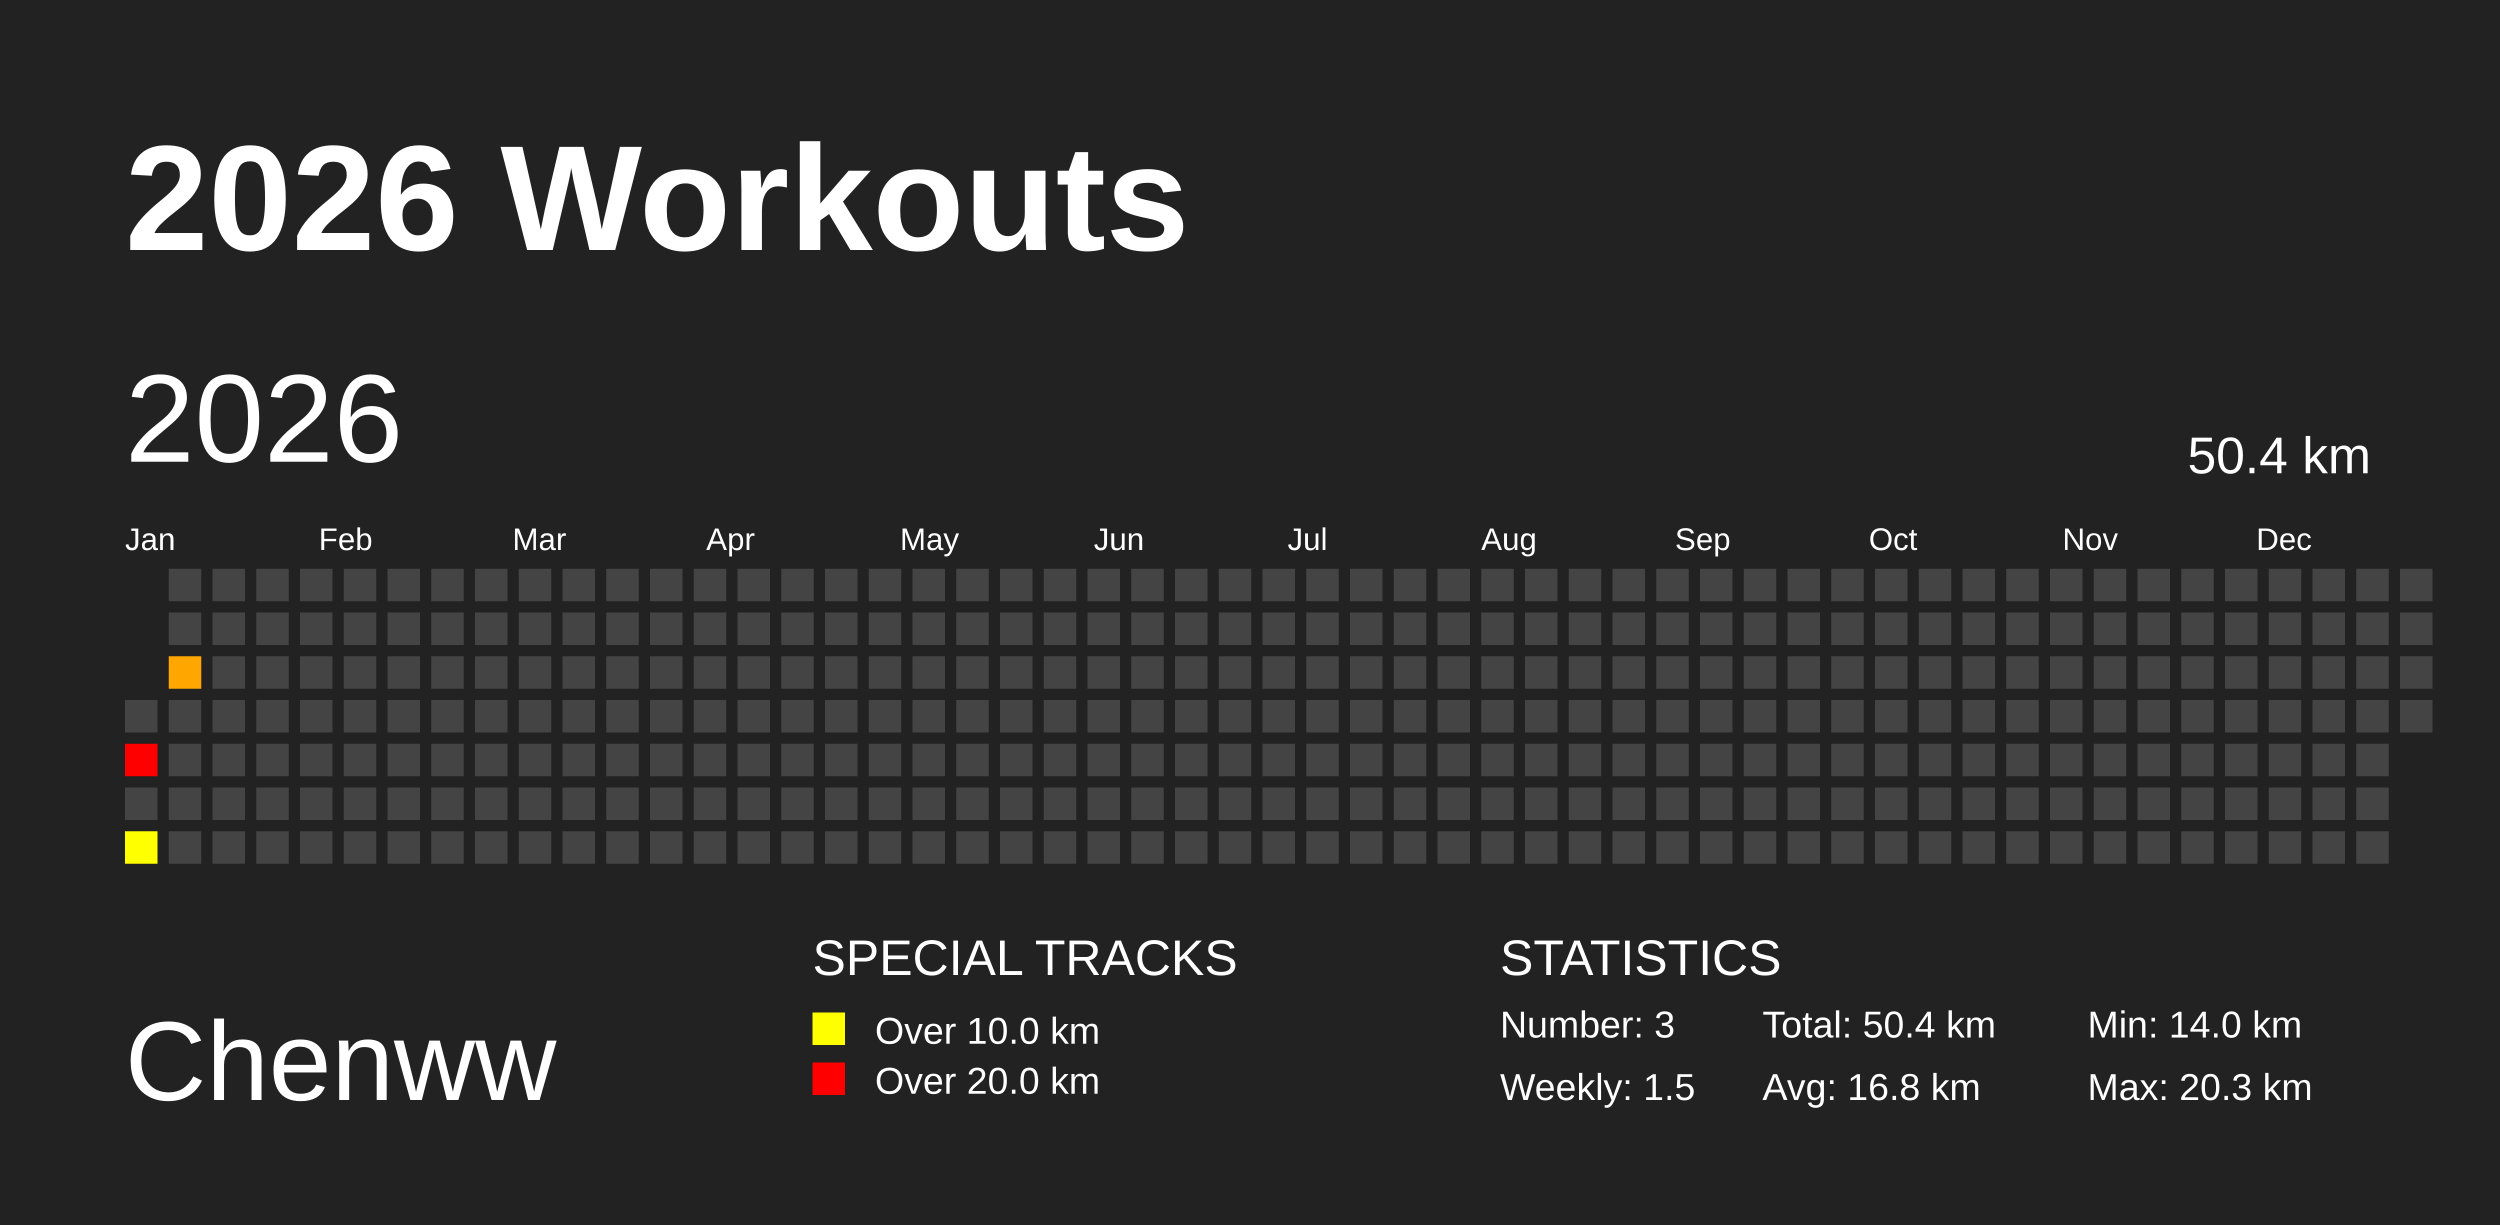
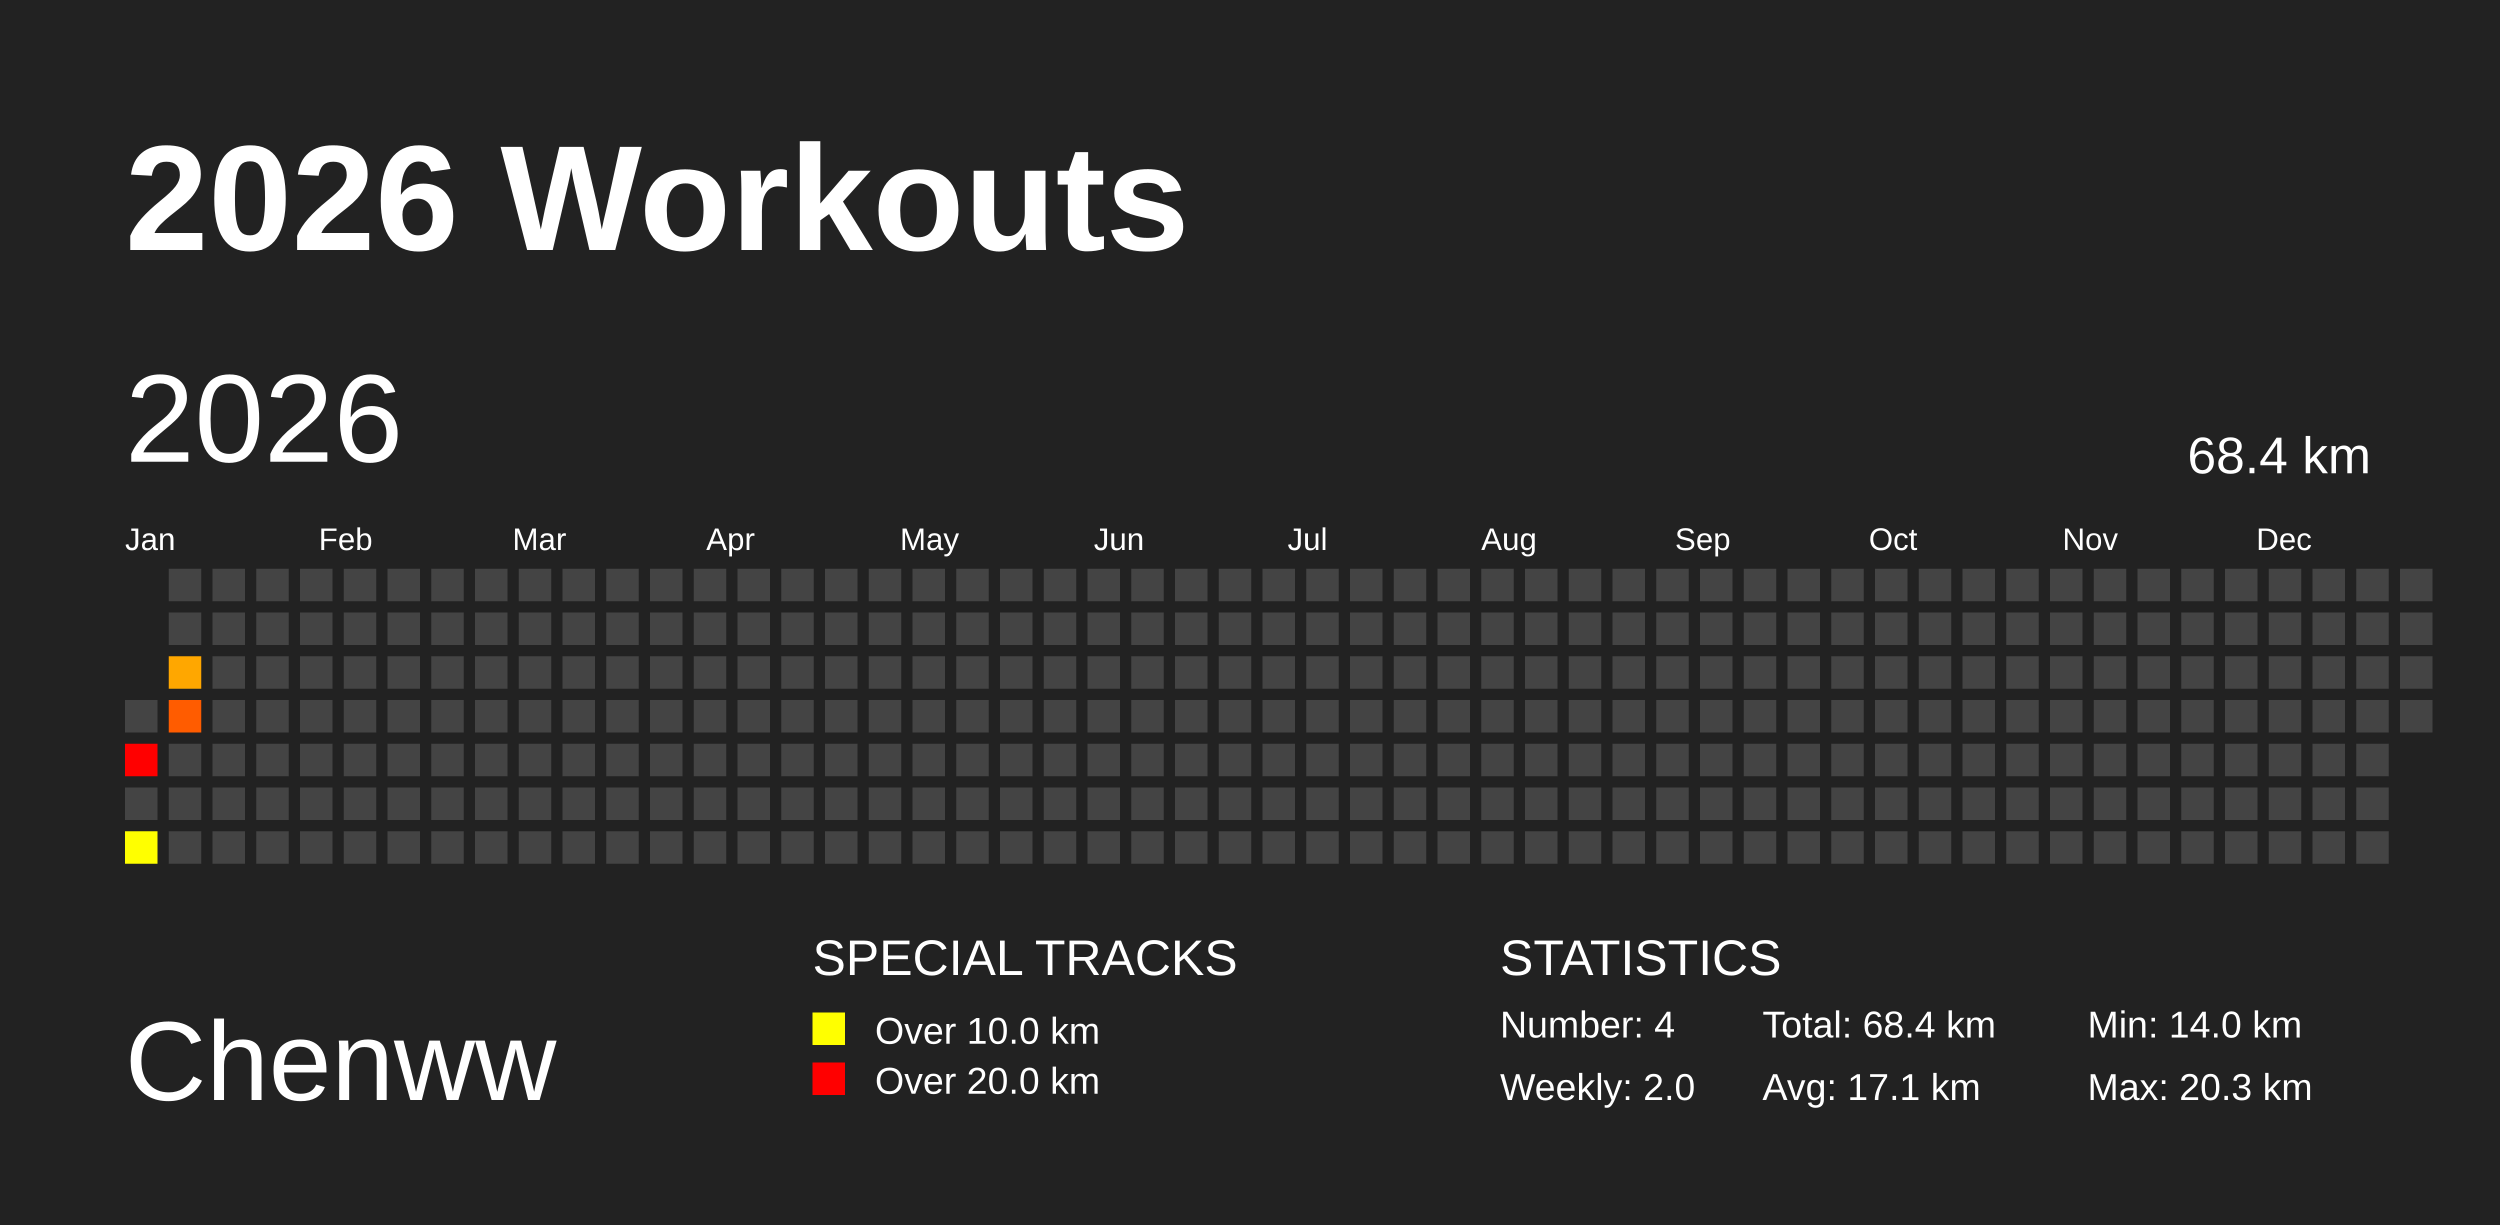
<svg xmlns="http://www.w3.org/2000/svg" baseProfile="full" height="98mm" version="1.1" viewBox="0,0,200,98" width="200mm">
  <defs />
  <rect fill="#222222" height="98" width="200" x="0" y="0" />
  <text fill="#FFFFFF" style="font-size:12px; font-family:Arial; font-weight:bold;" x="10" y="20">2026 Workouts</text>
  <text fill="#FFFFFF" style="font-size:9px; font-family:Arial" x="10" y="88">Chenww</text>
  <text fill="#FFFFFF" style="font-size:4px; font-family:Arial" x="65" y="78">SPECIAL TRACKS</text>
  <rect fill="yellow" height="2.6" width="2.6" x="65" y="81" />
  <text fill="#FFFFFF" style="font-size:3px; font-family:Arial" x="70" y="83.5">Over 10.0 km</text>
  <rect fill="red" height="2.6" width="2.6" x="65" y="85" />
  <text fill="#FFFFFF" style="font-size:3px; font-family:Arial" x="70" y="87.5">Over 20.0 km</text>
  <text fill="#FFFFFF" style="font-size:4px; font-family:Arial" x="120" y="78">STATISTICS</text>
-   <text fill="#FFFFFF" style="font-size:3px; font-family:Arial" x="120" y="83">Number: 3</text>
-   <text fill="#FFFFFF" style="font-size:3px; font-family:Arial" x="120" y="88">Weekly: 1.5</text>
-   <text fill="#FFFFFF" style="font-size:3px; font-family:Arial" x="141" y="83">Total: 50.4 km</text>
-   <text fill="#FFFFFF" style="font-size:3px; font-family:Arial" x="141" y="88">Avg: 16.8 km</text>
+   <text fill="#FFFFFF" style="font-size:3px; font-family:Arial" x="120" y="83">Number: 4</text>
+   <text fill="#FFFFFF" style="font-size:3px; font-family:Arial" x="120" y="88">Weekly: 2.0</text>
+   <text fill="#FFFFFF" style="font-size:3px; font-family:Arial" x="141" y="83">Total: 68.4 km</text>
+   <text fill="#FFFFFF" style="font-size:3px; font-family:Arial" x="141" y="88">Avg: 17.1 km</text>
  <text fill="#FFFFFF" style="font-size:3px; font-family:Arial" x="167" y="83">Min: 14.0 km</text>
  <text fill="#FFFFFF" style="font-size:3px; font-family:Arial" x="167" y="88">Max: 20.3 km</text>
  <text dominant-baseline="hanging" fill="#FFFFFF" style="font-size:10.0px; font-family:Arial;" x="10" y="30">2026</text>
-   <text dominant-baseline="hanging" fill="#FFFFFF" style="font-size:4.125px; font-family:Arial;" x="175" y="35">50.4 km</text>
+   <text dominant-baseline="hanging" fill="#FFFFFF" style="font-size:4.125px; font-family:Arial;" x="175" y="35">68.4 km</text>
  <text fill="#FFFFFF" style="font-size:2.5px; font-family:Arial" x="10.0" y="44">Jan</text>
  <text fill="#FFFFFF" style="font-size:2.5px; font-family:Arial" x="25.5" y="44">Feb</text>
  <text fill="#FFFFFF" style="font-size:2.5px; font-family:Arial" x="41.0" y="44">Mar</text>
  <text fill="#FFFFFF" style="font-size:2.5px; font-family:Arial" x="56.5" y="44">Apr</text>
  <text fill="#FFFFFF" style="font-size:2.5px; font-family:Arial" x="72.0" y="44">May</text>
  <text fill="#FFFFFF" style="font-size:2.5px; font-family:Arial" x="87.5" y="44">Jun</text>
  <text fill="#FFFFFF" style="font-size:2.5px; font-family:Arial" x="103.0" y="44">Jul</text>
  <text fill="#FFFFFF" style="font-size:2.5px; font-family:Arial" x="118.5" y="44">Aug</text>
  <text fill="#FFFFFF" style="font-size:2.5px; font-family:Arial" x="134.0" y="44">Sep</text>
  <text fill="#FFFFFF" style="font-size:2.5px; font-family:Arial" x="149.5" y="44">Oct</text>
  <text fill="#FFFFFF" style="font-size:2.5px; font-family:Arial" x="165.0" y="44">Nov</text>
  <text fill="#FFFFFF" style="font-size:2.5px; font-family:Arial" x="180.5" y="44">Dec</text>
  <rect fill="#444444" height="2.6" width="2.6" x="10.0" y="56.0" />
  <rect fill="red" height="2.6" width="2.6" x="10.0" y="59.5" />
  <rect fill="#444444" height="2.6" width="2.6" x="10.0" y="63.0" />
  <rect fill="#ffff00" height="2.6" width="2.6" x="10.0" y="66.5" />
  <rect fill="#444444" height="2.6" width="2.6" x="13.5" y="45.5" />
  <rect fill="#444444" height="2.6" width="2.6" x="13.5" y="49.0" />
  <rect fill="#ffa700" height="2.6" width="2.6" x="13.5" y="52.5" />
-   <rect fill="#444444" height="2.6" width="2.6" x="13.5" y="56.0" />
+   <rect fill="#ff5c00" height="2.6" width="2.6" x="13.5" y="56.0" />
  <rect fill="#444444" height="2.6" width="2.6" x="13.5" y="59.5" />
  <rect fill="#444444" height="2.6" width="2.6" x="13.5" y="63.0" />
  <rect fill="#444444" height="2.6" width="2.6" x="13.5" y="66.5" />
  <rect fill="#444444" height="2.6" width="2.6" x="17.0" y="45.5" />
  <rect fill="#444444" height="2.6" width="2.6" x="17.0" y="49.0" />
  <rect fill="#444444" height="2.6" width="2.6" x="17.0" y="52.5" />
  <rect fill="#444444" height="2.6" width="2.6" x="17.0" y="56.0" />
  <rect fill="#444444" height="2.6" width="2.6" x="17.0" y="59.5" />
  <rect fill="#444444" height="2.6" width="2.6" x="17.0" y="63.0" />
  <rect fill="#444444" height="2.6" width="2.6" x="17.0" y="66.5" />
  <rect fill="#444444" height="2.6" width="2.6" x="20.5" y="45.5" />
  <rect fill="#444444" height="2.6" width="2.6" x="20.5" y="49.0" />
  <rect fill="#444444" height="2.6" width="2.6" x="20.5" y="52.5" />
  <rect fill="#444444" height="2.6" width="2.6" x="20.5" y="56.0" />
  <rect fill="#444444" height="2.6" width="2.6" x="20.5" y="59.5" />
  <rect fill="#444444" height="2.6" width="2.6" x="20.5" y="63.0" />
  <rect fill="#444444" height="2.6" width="2.6" x="20.5" y="66.5" />
  <rect fill="#444444" height="2.6" width="2.6" x="24.0" y="45.5" />
  <rect fill="#444444" height="2.6" width="2.6" x="24.0" y="49.0" />
  <rect fill="#444444" height="2.6" width="2.6" x="24.0" y="52.5" />
  <rect fill="#444444" height="2.6" width="2.6" x="24.0" y="56.0" />
  <rect fill="#444444" height="2.6" width="2.6" x="24.0" y="59.5" />
  <rect fill="#444444" height="2.6" width="2.6" x="24.0" y="63.0" />
  <rect fill="#444444" height="2.6" width="2.6" x="24.0" y="66.5" />
  <rect fill="#444444" height="2.6" width="2.6" x="27.5" y="45.5" />
  <rect fill="#444444" height="2.6" width="2.6" x="27.5" y="49.0" />
  <rect fill="#444444" height="2.6" width="2.6" x="27.5" y="52.5" />
  <rect fill="#444444" height="2.6" width="2.6" x="27.5" y="56.0" />
  <rect fill="#444444" height="2.6" width="2.6" x="27.5" y="59.5" />
  <rect fill="#444444" height="2.6" width="2.6" x="27.5" y="63.0" />
  <rect fill="#444444" height="2.6" width="2.6" x="27.5" y="66.5" />
  <rect fill="#444444" height="2.6" width="2.6" x="31.0" y="45.5" />
  <rect fill="#444444" height="2.6" width="2.6" x="31.0" y="49.0" />
  <rect fill="#444444" height="2.6" width="2.6" x="31.0" y="52.5" />
  <rect fill="#444444" height="2.6" width="2.6" x="31.0" y="56.0" />
  <rect fill="#444444" height="2.6" width="2.6" x="31.0" y="59.5" />
  <rect fill="#444444" height="2.6" width="2.6" x="31.0" y="63.0" />
  <rect fill="#444444" height="2.6" width="2.6" x="31.0" y="66.5" />
  <rect fill="#444444" height="2.6" width="2.6" x="34.5" y="45.5" />
  <rect fill="#444444" height="2.6" width="2.6" x="34.5" y="49.0" />
  <rect fill="#444444" height="2.6" width="2.6" x="34.5" y="52.5" />
  <rect fill="#444444" height="2.6" width="2.6" x="34.5" y="56.0" />
  <rect fill="#444444" height="2.6" width="2.6" x="34.5" y="59.5" />
  <rect fill="#444444" height="2.6" width="2.6" x="34.5" y="63.0" />
  <rect fill="#444444" height="2.6" width="2.6" x="34.5" y="66.5" />
  <rect fill="#444444" height="2.6" width="2.6" x="38.0" y="45.5" />
  <rect fill="#444444" height="2.6" width="2.6" x="38.0" y="49.0" />
  <rect fill="#444444" height="2.6" width="2.6" x="38.0" y="52.5" />
  <rect fill="#444444" height="2.6" width="2.6" x="38.0" y="56.0" />
  <rect fill="#444444" height="2.6" width="2.6" x="38.0" y="59.5" />
  <rect fill="#444444" height="2.6" width="2.6" x="38.0" y="63.0" />
  <rect fill="#444444" height="2.6" width="2.6" x="38.0" y="66.5" />
  <rect fill="#444444" height="2.6" width="2.6" x="41.5" y="45.5" />
  <rect fill="#444444" height="2.6" width="2.6" x="41.5" y="49.0" />
  <rect fill="#444444" height="2.6" width="2.6" x="41.5" y="52.5" />
  <rect fill="#444444" height="2.6" width="2.6" x="41.5" y="56.0" />
  <rect fill="#444444" height="2.6" width="2.6" x="41.5" y="59.5" />
  <rect fill="#444444" height="2.6" width="2.6" x="41.5" y="63.0" />
  <rect fill="#444444" height="2.6" width="2.6" x="41.5" y="66.5" />
  <rect fill="#444444" height="2.6" width="2.6" x="45.0" y="45.5" />
  <rect fill="#444444" height="2.6" width="2.6" x="45.0" y="49.0" />
  <rect fill="#444444" height="2.6" width="2.6" x="45.0" y="52.5" />
  <rect fill="#444444" height="2.6" width="2.6" x="45.0" y="56.0" />
  <rect fill="#444444" height="2.6" width="2.6" x="45.0" y="59.5" />
  <rect fill="#444444" height="2.6" width="2.6" x="45.0" y="63.0" />
  <rect fill="#444444" height="2.6" width="2.6" x="45.0" y="66.5" />
  <rect fill="#444444" height="2.6" width="2.6" x="48.5" y="45.5" />
  <rect fill="#444444" height="2.6" width="2.6" x="48.5" y="49.0" />
  <rect fill="#444444" height="2.6" width="2.6" x="48.5" y="52.5" />
  <rect fill="#444444" height="2.6" width="2.6" x="48.5" y="56.0" />
  <rect fill="#444444" height="2.6" width="2.6" x="48.5" y="59.5" />
  <rect fill="#444444" height="2.6" width="2.6" x="48.5" y="63.0" />
  <rect fill="#444444" height="2.6" width="2.6" x="48.5" y="66.5" />
  <rect fill="#444444" height="2.6" width="2.6" x="52.0" y="45.5" />
  <rect fill="#444444" height="2.6" width="2.6" x="52.0" y="49.0" />
  <rect fill="#444444" height="2.6" width="2.6" x="52.0" y="52.5" />
  <rect fill="#444444" height="2.6" width="2.6" x="52.0" y="56.0" />
  <rect fill="#444444" height="2.6" width="2.6" x="52.0" y="59.5" />
  <rect fill="#444444" height="2.6" width="2.6" x="52.0" y="63.0" />
  <rect fill="#444444" height="2.6" width="2.6" x="52.0" y="66.5" />
  <rect fill="#444444" height="2.6" width="2.6" x="55.5" y="45.5" />
  <rect fill="#444444" height="2.6" width="2.6" x="55.5" y="49.0" />
  <rect fill="#444444" height="2.6" width="2.6" x="55.5" y="52.5" />
  <rect fill="#444444" height="2.6" width="2.6" x="55.5" y="56.0" />
  <rect fill="#444444" height="2.6" width="2.6" x="55.5" y="59.5" />
  <rect fill="#444444" height="2.6" width="2.6" x="55.5" y="63.0" />
  <rect fill="#444444" height="2.6" width="2.6" x="55.5" y="66.5" />
  <rect fill="#444444" height="2.6" width="2.6" x="59.0" y="45.5" />
  <rect fill="#444444" height="2.6" width="2.6" x="59.0" y="49.0" />
  <rect fill="#444444" height="2.6" width="2.6" x="59.0" y="52.5" />
  <rect fill="#444444" height="2.6" width="2.6" x="59.0" y="56.0" />
  <rect fill="#444444" height="2.6" width="2.6" x="59.0" y="59.5" />
  <rect fill="#444444" height="2.6" width="2.6" x="59.0" y="63.0" />
  <rect fill="#444444" height="2.6" width="2.6" x="59.0" y="66.5" />
  <rect fill="#444444" height="2.6" width="2.6" x="62.5" y="45.5" />
  <rect fill="#444444" height="2.6" width="2.6" x="62.5" y="49.0" />
  <rect fill="#444444" height="2.6" width="2.6" x="62.5" y="52.5" />
  <rect fill="#444444" height="2.6" width="2.6" x="62.5" y="56.0" />
  <rect fill="#444444" height="2.6" width="2.6" x="62.5" y="59.5" />
  <rect fill="#444444" height="2.6" width="2.6" x="62.5" y="63.0" />
  <rect fill="#444444" height="2.6" width="2.6" x="62.5" y="66.5" />
  <rect fill="#444444" height="2.6" width="2.6" x="66.0" y="45.5" />
  <rect fill="#444444" height="2.6" width="2.6" x="66.0" y="49.0" />
  <rect fill="#444444" height="2.6" width="2.6" x="66.0" y="52.5" />
  <rect fill="#444444" height="2.6" width="2.6" x="66.0" y="56.0" />
  <rect fill="#444444" height="2.6" width="2.6" x="66.0" y="59.5" />
  <rect fill="#444444" height="2.6" width="2.6" x="66.0" y="63.0" />
  <rect fill="#444444" height="2.6" width="2.6" x="66.0" y="66.5" />
  <rect fill="#444444" height="2.6" width="2.6" x="69.5" y="45.5" />
  <rect fill="#444444" height="2.6" width="2.6" x="69.5" y="49.0" />
  <rect fill="#444444" height="2.6" width="2.6" x="69.5" y="52.5" />
  <rect fill="#444444" height="2.6" width="2.6" x="69.5" y="56.0" />
  <rect fill="#444444" height="2.6" width="2.6" x="69.5" y="59.5" />
  <rect fill="#444444" height="2.6" width="2.6" x="69.5" y="63.0" />
  <rect fill="#444444" height="2.6" width="2.6" x="69.5" y="66.5" />
  <rect fill="#444444" height="2.6" width="2.6" x="73.0" y="45.5" />
  <rect fill="#444444" height="2.6" width="2.6" x="73.0" y="49.0" />
  <rect fill="#444444" height="2.6" width="2.6" x="73.0" y="52.5" />
  <rect fill="#444444" height="2.6" width="2.6" x="73.0" y="56.0" />
  <rect fill="#444444" height="2.6" width="2.6" x="73.0" y="59.5" />
  <rect fill="#444444" height="2.6" width="2.6" x="73.0" y="63.0" />
  <rect fill="#444444" height="2.6" width="2.6" x="73.0" y="66.5" />
  <rect fill="#444444" height="2.6" width="2.6" x="76.5" y="45.5" />
  <rect fill="#444444" height="2.6" width="2.6" x="76.5" y="49.0" />
  <rect fill="#444444" height="2.6" width="2.6" x="76.5" y="52.5" />
  <rect fill="#444444" height="2.6" width="2.6" x="76.5" y="56.0" />
  <rect fill="#444444" height="2.6" width="2.6" x="76.5" y="59.5" />
  <rect fill="#444444" height="2.6" width="2.6" x="76.5" y="63.0" />
  <rect fill="#444444" height="2.6" width="2.6" x="76.5" y="66.5" />
  <rect fill="#444444" height="2.6" width="2.6" x="80.0" y="45.5" />
  <rect fill="#444444" height="2.6" width="2.6" x="80.0" y="49.0" />
  <rect fill="#444444" height="2.6" width="2.6" x="80.0" y="52.5" />
  <rect fill="#444444" height="2.6" width="2.6" x="80.0" y="56.0" />
  <rect fill="#444444" height="2.6" width="2.6" x="80.0" y="59.5" />
  <rect fill="#444444" height="2.6" width="2.6" x="80.0" y="63.0" />
  <rect fill="#444444" height="2.6" width="2.6" x="80.0" y="66.5" />
  <rect fill="#444444" height="2.6" width="2.6" x="83.5" y="45.5" />
  <rect fill="#444444" height="2.6" width="2.6" x="83.5" y="49.0" />
  <rect fill="#444444" height="2.6" width="2.6" x="83.5" y="52.5" />
  <rect fill="#444444" height="2.6" width="2.6" x="83.5" y="56.0" />
  <rect fill="#444444" height="2.6" width="2.6" x="83.5" y="59.5" />
  <rect fill="#444444" height="2.6" width="2.6" x="83.5" y="63.0" />
  <rect fill="#444444" height="2.6" width="2.6" x="83.5" y="66.5" />
  <rect fill="#444444" height="2.6" width="2.6" x="87.0" y="45.5" />
  <rect fill="#444444" height="2.6" width="2.6" x="87.0" y="49.0" />
  <rect fill="#444444" height="2.6" width="2.6" x="87.0" y="52.5" />
  <rect fill="#444444" height="2.6" width="2.6" x="87.0" y="56.0" />
  <rect fill="#444444" height="2.6" width="2.6" x="87.0" y="59.5" />
  <rect fill="#444444" height="2.6" width="2.6" x="87.0" y="63.0" />
  <rect fill="#444444" height="2.6" width="2.6" x="87.0" y="66.5" />
  <rect fill="#444444" height="2.6" width="2.6" x="90.5" y="45.5" />
  <rect fill="#444444" height="2.6" width="2.6" x="90.5" y="49.0" />
  <rect fill="#444444" height="2.6" width="2.6" x="90.5" y="52.5" />
  <rect fill="#444444" height="2.6" width="2.6" x="90.5" y="56.0" />
  <rect fill="#444444" height="2.6" width="2.6" x="90.5" y="59.5" />
  <rect fill="#444444" height="2.6" width="2.6" x="90.5" y="63.0" />
  <rect fill="#444444" height="2.6" width="2.6" x="90.5" y="66.5" />
  <rect fill="#444444" height="2.6" width="2.6" x="94.0" y="45.5" />
  <rect fill="#444444" height="2.6" width="2.6" x="94.0" y="49.0" />
  <rect fill="#444444" height="2.6" width="2.6" x="94.0" y="52.5" />
  <rect fill="#444444" height="2.6" width="2.6" x="94.0" y="56.0" />
  <rect fill="#444444" height="2.6" width="2.6" x="94.0" y="59.5" />
  <rect fill="#444444" height="2.6" width="2.6" x="94.0" y="63.0" />
  <rect fill="#444444" height="2.6" width="2.6" x="94.0" y="66.5" />
  <rect fill="#444444" height="2.6" width="2.6" x="97.5" y="45.5" />
  <rect fill="#444444" height="2.6" width="2.6" x="97.5" y="49.0" />
  <rect fill="#444444" height="2.6" width="2.6" x="97.5" y="52.5" />
  <rect fill="#444444" height="2.6" width="2.6" x="97.5" y="56.0" />
  <rect fill="#444444" height="2.6" width="2.6" x="97.5" y="59.5" />
  <rect fill="#444444" height="2.6" width="2.6" x="97.5" y="63.0" />
  <rect fill="#444444" height="2.6" width="2.6" x="97.5" y="66.5" />
  <rect fill="#444444" height="2.6" width="2.6" x="101.0" y="45.5" />
  <rect fill="#444444" height="2.6" width="2.6" x="101.0" y="49.0" />
  <rect fill="#444444" height="2.6" width="2.6" x="101.0" y="52.5" />
  <rect fill="#444444" height="2.6" width="2.6" x="101.0" y="56.0" />
  <rect fill="#444444" height="2.6" width="2.6" x="101.0" y="59.5" />
  <rect fill="#444444" height="2.6" width="2.6" x="101.0" y="63.0" />
  <rect fill="#444444" height="2.6" width="2.6" x="101.0" y="66.5" />
  <rect fill="#444444" height="2.6" width="2.6" x="104.5" y="45.5" />
  <rect fill="#444444" height="2.6" width="2.6" x="104.5" y="49.0" />
  <rect fill="#444444" height="2.6" width="2.6" x="104.5" y="52.5" />
  <rect fill="#444444" height="2.6" width="2.6" x="104.5" y="56.0" />
  <rect fill="#444444" height="2.6" width="2.6" x="104.5" y="59.5" />
  <rect fill="#444444" height="2.6" width="2.6" x="104.5" y="63.0" />
  <rect fill="#444444" height="2.6" width="2.6" x="104.5" y="66.5" />
  <rect fill="#444444" height="2.6" width="2.6" x="108.0" y="45.5" />
  <rect fill="#444444" height="2.6" width="2.6" x="108.0" y="49.0" />
  <rect fill="#444444" height="2.6" width="2.6" x="108.0" y="52.5" />
  <rect fill="#444444" height="2.6" width="2.6" x="108.0" y="56.0" />
  <rect fill="#444444" height="2.6" width="2.6" x="108.0" y="59.5" />
  <rect fill="#444444" height="2.6" width="2.6" x="108.0" y="63.0" />
  <rect fill="#444444" height="2.6" width="2.6" x="108.0" y="66.5" />
  <rect fill="#444444" height="2.6" width="2.6" x="111.5" y="45.5" />
  <rect fill="#444444" height="2.6" width="2.6" x="111.5" y="49.0" />
  <rect fill="#444444" height="2.6" width="2.6" x="111.5" y="52.5" />
  <rect fill="#444444" height="2.6" width="2.6" x="111.5" y="56.0" />
  <rect fill="#444444" height="2.6" width="2.6" x="111.5" y="59.5" />
  <rect fill="#444444" height="2.6" width="2.6" x="111.5" y="63.0" />
  <rect fill="#444444" height="2.6" width="2.6" x="111.5" y="66.5" />
  <rect fill="#444444" height="2.6" width="2.6" x="115.0" y="45.5" />
  <rect fill="#444444" height="2.6" width="2.6" x="115.0" y="49.0" />
  <rect fill="#444444" height="2.6" width="2.6" x="115.0" y="52.5" />
  <rect fill="#444444" height="2.6" width="2.6" x="115.0" y="56.0" />
  <rect fill="#444444" height="2.6" width="2.6" x="115.0" y="59.5" />
  <rect fill="#444444" height="2.6" width="2.6" x="115.0" y="63.0" />
  <rect fill="#444444" height="2.6" width="2.6" x="115.0" y="66.5" />
  <rect fill="#444444" height="2.6" width="2.6" x="118.5" y="45.5" />
  <rect fill="#444444" height="2.6" width="2.6" x="118.5" y="49.0" />
  <rect fill="#444444" height="2.6" width="2.6" x="118.5" y="52.5" />
  <rect fill="#444444" height="2.6" width="2.6" x="118.5" y="56.0" />
  <rect fill="#444444" height="2.6" width="2.6" x="118.5" y="59.5" />
  <rect fill="#444444" height="2.6" width="2.6" x="118.5" y="63.0" />
  <rect fill="#444444" height="2.6" width="2.6" x="118.5" y="66.5" />
  <rect fill="#444444" height="2.6" width="2.6" x="122.0" y="45.5" />
  <rect fill="#444444" height="2.6" width="2.6" x="122.0" y="49.0" />
  <rect fill="#444444" height="2.6" width="2.6" x="122.0" y="52.5" />
  <rect fill="#444444" height="2.6" width="2.6" x="122.0" y="56.0" />
  <rect fill="#444444" height="2.6" width="2.6" x="122.0" y="59.5" />
  <rect fill="#444444" height="2.6" width="2.6" x="122.0" y="63.0" />
  <rect fill="#444444" height="2.6" width="2.6" x="122.0" y="66.5" />
  <rect fill="#444444" height="2.6" width="2.6" x="125.5" y="45.5" />
  <rect fill="#444444" height="2.6" width="2.6" x="125.5" y="49.0" />
  <rect fill="#444444" height="2.6" width="2.6" x="125.5" y="52.5" />
  <rect fill="#444444" height="2.6" width="2.6" x="125.5" y="56.0" />
  <rect fill="#444444" height="2.6" width="2.6" x="125.5" y="59.5" />
  <rect fill="#444444" height="2.6" width="2.6" x="125.5" y="63.0" />
  <rect fill="#444444" height="2.6" width="2.6" x="125.5" y="66.5" />
  <rect fill="#444444" height="2.6" width="2.6" x="129.0" y="45.5" />
  <rect fill="#444444" height="2.6" width="2.6" x="129.0" y="49.0" />
  <rect fill="#444444" height="2.6" width="2.6" x="129.0" y="52.5" />
  <rect fill="#444444" height="2.6" width="2.6" x="129.0" y="56.0" />
  <rect fill="#444444" height="2.6" width="2.6" x="129.0" y="59.5" />
  <rect fill="#444444" height="2.6" width="2.6" x="129.0" y="63.0" />
  <rect fill="#444444" height="2.6" width="2.6" x="129.0" y="66.5" />
  <rect fill="#444444" height="2.6" width="2.6" x="132.5" y="45.5" />
  <rect fill="#444444" height="2.6" width="2.6" x="132.5" y="49.0" />
  <rect fill="#444444" height="2.6" width="2.6" x="132.5" y="52.5" />
  <rect fill="#444444" height="2.6" width="2.6" x="132.5" y="56.0" />
  <rect fill="#444444" height="2.6" width="2.6" x="132.5" y="59.5" />
  <rect fill="#444444" height="2.6" width="2.6" x="132.5" y="63.0" />
  <rect fill="#444444" height="2.6" width="2.6" x="132.5" y="66.5" />
  <rect fill="#444444" height="2.6" width="2.6" x="136.0" y="45.5" />
  <rect fill="#444444" height="2.6" width="2.6" x="136.0" y="49.0" />
  <rect fill="#444444" height="2.6" width="2.6" x="136.0" y="52.5" />
  <rect fill="#444444" height="2.6" width="2.6" x="136.0" y="56.0" />
  <rect fill="#444444" height="2.6" width="2.6" x="136.0" y="59.5" />
  <rect fill="#444444" height="2.6" width="2.6" x="136.0" y="63.0" />
  <rect fill="#444444" height="2.6" width="2.6" x="136.0" y="66.5" />
  <rect fill="#444444" height="2.6" width="2.6" x="139.5" y="45.5" />
  <rect fill="#444444" height="2.6" width="2.6" x="139.5" y="49.0" />
  <rect fill="#444444" height="2.6" width="2.6" x="139.5" y="52.5" />
  <rect fill="#444444" height="2.6" width="2.6" x="139.5" y="56.0" />
  <rect fill="#444444" height="2.6" width="2.6" x="139.5" y="59.5" />
  <rect fill="#444444" height="2.6" width="2.6" x="139.5" y="63.0" />
  <rect fill="#444444" height="2.6" width="2.6" x="139.5" y="66.5" />
  <rect fill="#444444" height="2.6" width="2.6" x="143.0" y="45.5" />
  <rect fill="#444444" height="2.6" width="2.6" x="143.0" y="49.0" />
  <rect fill="#444444" height="2.6" width="2.6" x="143.0" y="52.5" />
  <rect fill="#444444" height="2.6" width="2.6" x="143.0" y="56.0" />
  <rect fill="#444444" height="2.6" width="2.6" x="143.0" y="59.5" />
  <rect fill="#444444" height="2.6" width="2.6" x="143.0" y="63.0" />
  <rect fill="#444444" height="2.6" width="2.6" x="143.0" y="66.5" />
  <rect fill="#444444" height="2.6" width="2.6" x="146.5" y="45.5" />
  <rect fill="#444444" height="2.6" width="2.6" x="146.5" y="49.0" />
  <rect fill="#444444" height="2.6" width="2.6" x="146.5" y="52.5" />
  <rect fill="#444444" height="2.6" width="2.6" x="146.5" y="56.0" />
  <rect fill="#444444" height="2.6" width="2.6" x="146.5" y="59.5" />
  <rect fill="#444444" height="2.6" width="2.6" x="146.5" y="63.0" />
  <rect fill="#444444" height="2.6" width="2.6" x="146.5" y="66.5" />
  <rect fill="#444444" height="2.6" width="2.6" x="150.0" y="45.5" />
  <rect fill="#444444" height="2.6" width="2.6" x="150.0" y="49.0" />
  <rect fill="#444444" height="2.6" width="2.6" x="150.0" y="52.5" />
  <rect fill="#444444" height="2.6" width="2.6" x="150.0" y="56.0" />
  <rect fill="#444444" height="2.6" width="2.6" x="150.0" y="59.5" />
  <rect fill="#444444" height="2.6" width="2.6" x="150.0" y="63.0" />
  <rect fill="#444444" height="2.6" width="2.6" x="150.0" y="66.5" />
  <rect fill="#444444" height="2.6" width="2.6" x="153.5" y="45.5" />
  <rect fill="#444444" height="2.6" width="2.6" x="153.5" y="49.0" />
  <rect fill="#444444" height="2.6" width="2.6" x="153.5" y="52.5" />
  <rect fill="#444444" height="2.6" width="2.6" x="153.5" y="56.0" />
  <rect fill="#444444" height="2.6" width="2.6" x="153.5" y="59.5" />
  <rect fill="#444444" height="2.6" width="2.6" x="153.5" y="63.0" />
  <rect fill="#444444" height="2.6" width="2.6" x="153.5" y="66.5" />
  <rect fill="#444444" height="2.6" width="2.6" x="157.0" y="45.5" />
  <rect fill="#444444" height="2.6" width="2.6" x="157.0" y="49.0" />
  <rect fill="#444444" height="2.6" width="2.6" x="157.0" y="52.5" />
  <rect fill="#444444" height="2.6" width="2.6" x="157.0" y="56.0" />
  <rect fill="#444444" height="2.6" width="2.6" x="157.0" y="59.5" />
  <rect fill="#444444" height="2.6" width="2.6" x="157.0" y="63.0" />
  <rect fill="#444444" height="2.6" width="2.6" x="157.0" y="66.5" />
  <rect fill="#444444" height="2.6" width="2.6" x="160.5" y="45.5" />
  <rect fill="#444444" height="2.6" width="2.6" x="160.5" y="49.0" />
  <rect fill="#444444" height="2.6" width="2.6" x="160.5" y="52.5" />
  <rect fill="#444444" height="2.6" width="2.6" x="160.5" y="56.0" />
  <rect fill="#444444" height="2.6" width="2.6" x="160.5" y="59.5" />
  <rect fill="#444444" height="2.6" width="2.6" x="160.5" y="63.0" />
  <rect fill="#444444" height="2.6" width="2.6" x="160.5" y="66.5" />
  <rect fill="#444444" height="2.6" width="2.6" x="164.0" y="45.5" />
  <rect fill="#444444" height="2.6" width="2.6" x="164.0" y="49.0" />
  <rect fill="#444444" height="2.6" width="2.6" x="164.0" y="52.5" />
  <rect fill="#444444" height="2.6" width="2.6" x="164.0" y="56.0" />
  <rect fill="#444444" height="2.6" width="2.6" x="164.0" y="59.5" />
  <rect fill="#444444" height="2.6" width="2.6" x="164.0" y="63.0" />
  <rect fill="#444444" height="2.6" width="2.6" x="164.0" y="66.5" />
  <rect fill="#444444" height="2.6" width="2.6" x="167.5" y="45.5" />
  <rect fill="#444444" height="2.6" width="2.6" x="167.5" y="49.0" />
  <rect fill="#444444" height="2.6" width="2.6" x="167.5" y="52.5" />
  <rect fill="#444444" height="2.6" width="2.6" x="167.5" y="56.0" />
  <rect fill="#444444" height="2.6" width="2.6" x="167.5" y="59.5" />
  <rect fill="#444444" height="2.6" width="2.6" x="167.5" y="63.0" />
  <rect fill="#444444" height="2.6" width="2.6" x="167.5" y="66.5" />
  <rect fill="#444444" height="2.6" width="2.6" x="171.0" y="45.5" />
  <rect fill="#444444" height="2.6" width="2.6" x="171.0" y="49.0" />
  <rect fill="#444444" height="2.6" width="2.6" x="171.0" y="52.5" />
  <rect fill="#444444" height="2.6" width="2.6" x="171.0" y="56.0" />
  <rect fill="#444444" height="2.6" width="2.6" x="171.0" y="59.5" />
  <rect fill="#444444" height="2.6" width="2.6" x="171.0" y="63.0" />
  <rect fill="#444444" height="2.6" width="2.6" x="171.0" y="66.5" />
  <rect fill="#444444" height="2.6" width="2.6" x="174.5" y="45.5" />
  <rect fill="#444444" height="2.6" width="2.6" x="174.5" y="49.0" />
  <rect fill="#444444" height="2.6" width="2.6" x="174.5" y="52.5" />
  <rect fill="#444444" height="2.6" width="2.6" x="174.5" y="56.0" />
  <rect fill="#444444" height="2.6" width="2.6" x="174.5" y="59.5" />
  <rect fill="#444444" height="2.6" width="2.6" x="174.5" y="63.0" />
  <rect fill="#444444" height="2.6" width="2.6" x="174.5" y="66.5" />
  <rect fill="#444444" height="2.6" width="2.6" x="178.0" y="45.5" />
  <rect fill="#444444" height="2.6" width="2.6" x="178.0" y="49.0" />
  <rect fill="#444444" height="2.6" width="2.6" x="178.0" y="52.5" />
  <rect fill="#444444" height="2.6" width="2.6" x="178.0" y="56.0" />
  <rect fill="#444444" height="2.6" width="2.6" x="178.0" y="59.5" />
  <rect fill="#444444" height="2.6" width="2.6" x="178.0" y="63.0" />
  <rect fill="#444444" height="2.6" width="2.6" x="178.0" y="66.5" />
  <rect fill="#444444" height="2.6" width="2.6" x="181.5" y="45.5" />
  <rect fill="#444444" height="2.6" width="2.6" x="181.5" y="49.0" />
  <rect fill="#444444" height="2.6" width="2.6" x="181.5" y="52.5" />
  <rect fill="#444444" height="2.6" width="2.6" x="181.5" y="56.0" />
  <rect fill="#444444" height="2.6" width="2.6" x="181.5" y="59.5" />
  <rect fill="#444444" height="2.6" width="2.6" x="181.5" y="63.0" />
  <rect fill="#444444" height="2.6" width="2.6" x="181.5" y="66.5" />
  <rect fill="#444444" height="2.6" width="2.6" x="185.0" y="45.5" />
  <rect fill="#444444" height="2.6" width="2.6" x="185.0" y="49.0" />
  <rect fill="#444444" height="2.6" width="2.6" x="185.0" y="52.5" />
  <rect fill="#444444" height="2.6" width="2.6" x="185.0" y="56.0" />
  <rect fill="#444444" height="2.6" width="2.6" x="185.0" y="59.5" />
  <rect fill="#444444" height="2.6" width="2.6" x="185.0" y="63.0" />
  <rect fill="#444444" height="2.6" width="2.6" x="185.0" y="66.5" />
  <rect fill="#444444" height="2.6" width="2.6" x="188.5" y="45.5" />
  <rect fill="#444444" height="2.6" width="2.6" x="188.5" y="49.0" />
  <rect fill="#444444" height="2.6" width="2.6" x="188.5" y="52.5" />
  <rect fill="#444444" height="2.6" width="2.6" x="188.5" y="56.0" />
  <rect fill="#444444" height="2.6" width="2.6" x="188.5" y="59.5" />
  <rect fill="#444444" height="2.6" width="2.6" x="188.5" y="63.0" />
  <rect fill="#444444" height="2.6" width="2.6" x="188.5" y="66.5" />
  <rect fill="#444444" height="2.6" width="2.6" x="192.0" y="45.5" />
  <rect fill="#444444" height="2.6" width="2.6" x="192.0" y="49.0" />
  <rect fill="#444444" height="2.6" width="2.6" x="192.0" y="52.5" />
  <rect fill="#444444" height="2.6" width="2.6" x="192.0" y="56.0" />
</svg>
